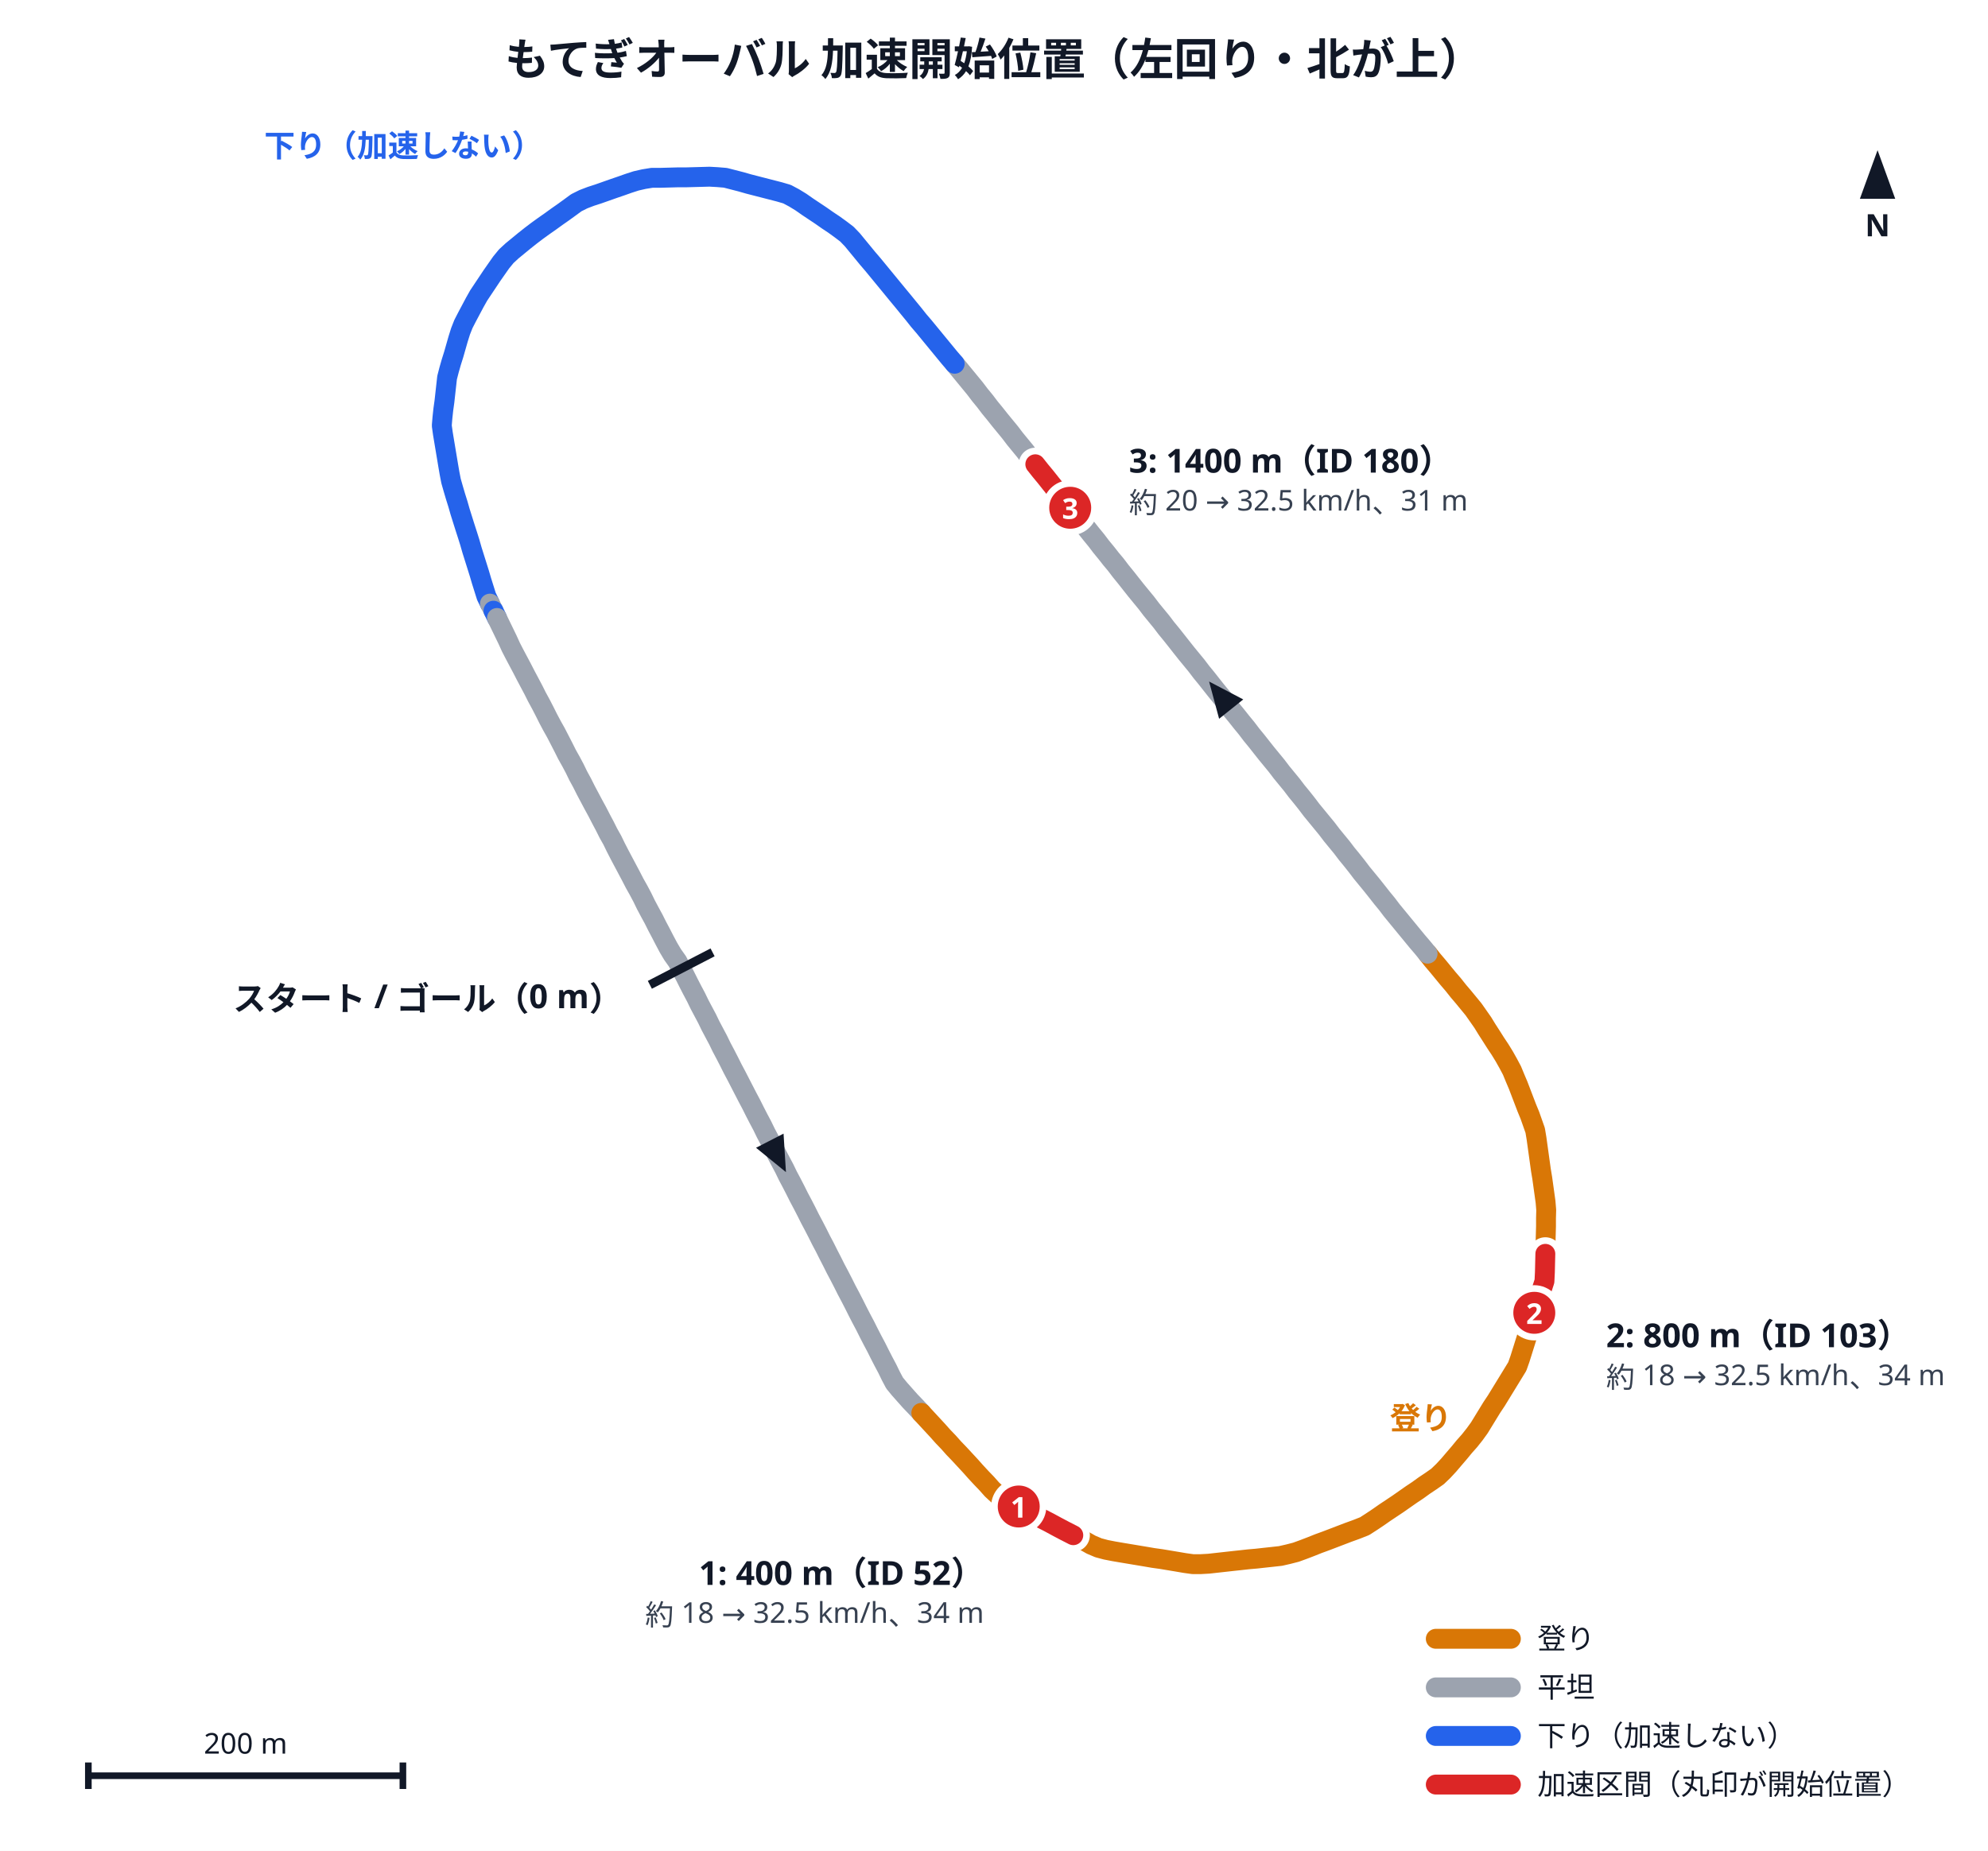
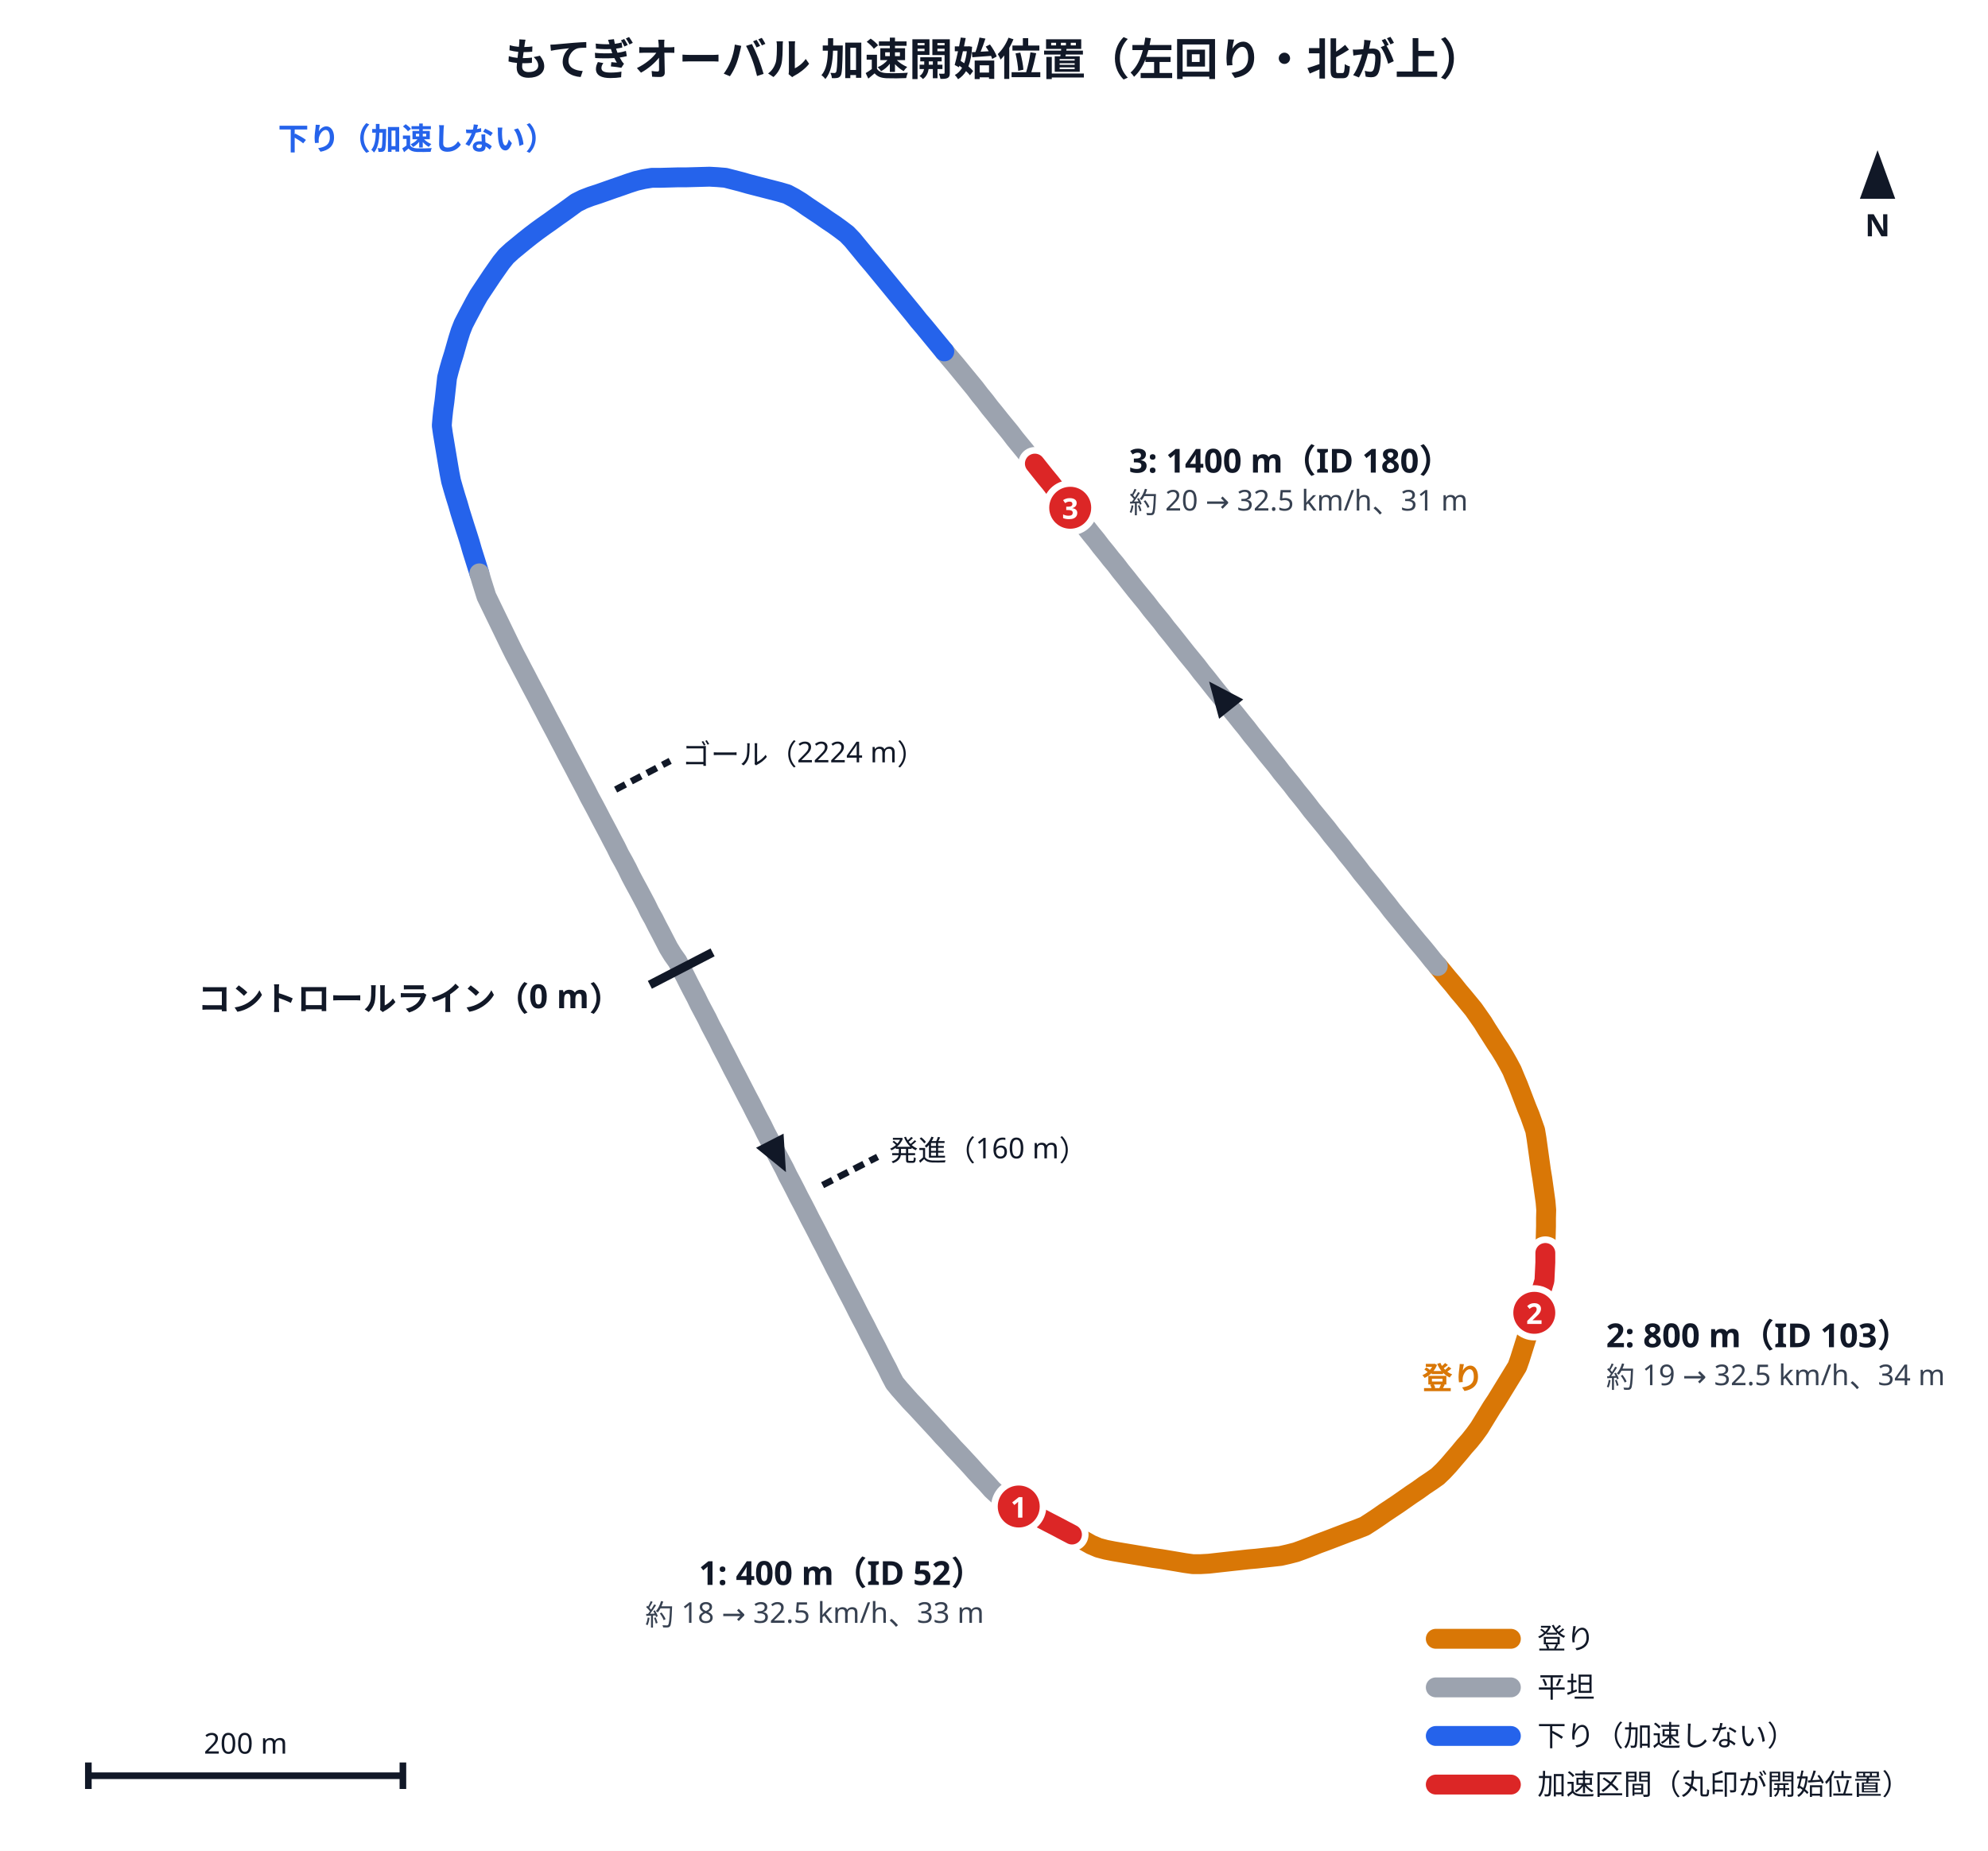
<svg xmlns="http://www.w3.org/2000/svg" viewBox="0 0 900 838" width="900" height="838" font-family="sans-serif">
  <rect width="100%" height="100%" fill="#ffffff" />
  <text x="450" y="34" text-anchor="middle" font-size="20" font-weight="bold" fill="#111827">もてぎオーバル 加速開始位置（左回り・北が上）</text>
-   <polyline points="308.4,438.6 310.1,441.8 311.7,445.0 313.4,448.3 315.1,451.5 316.7,454.8 318.4,458.0 320.1,461.2 321.7,464.5 323.4,467.7 325.1,470.9 326.7,474.2 328.4,477.4 330.1,480.7 331.7,483.9 333.4,487.1 335.1,490.4 336.7,493.5 338.4,496.8 340.1,500.0 341.7,503.2 343.4,506.5 345.1,509.7 346.7,513.0 348.4,516.2 350.1,519.4 351.7,522.7 353.4,525.9 355.1,529.1 356.7,532.4 358.4,535.6 360.1,538.9 361.7,542.1 363.4,545.3 365.1,548.6 366.7,551.8 368.4,555.0 370.1,558.3 371.7,561.5 373.4,564.7 375.0,567.9 376.7,571.2 378.3,574.4 380.0,577.6 381.7,580.9 383.3,584.1 385.0,587.3 386.7,590.6 388.3,593.8 390.0,597.1 391.7,600.3 393.3,603.5 395.0,606.8 396.7,610.0 398.3,613.2 400.0,616.5 401.7,619.7 403.3,623.0 405.0,626.2 407.3,629.0 409.7,631.7 412.1,634.4 414.6,637.0 417.1,639.7" fill="none" stroke="#9ca3af" stroke-width="9" stroke-linecap="round" stroke-linejoin="round" />
-   <polyline points="417.1,639.7 419.5,642.3 422.0,645.0 424.5,647.7 426.9,650.4 429.4,653.0 431.8,655.7 434.3,658.3 436.8,661.0 439.3,663.7 441.7,666.4 444.2,669.1 446.7,671.7 449.1,674.4 451.8,676.9 454.8,678.7 458.0,680.5 461.2,682.1 464.4,683.8 467.6,685.5 470.9,687.2 474.5,689.1 477.7,690.8 480.6,692.3 484.1,694.2 487.5,696.0 490.8,697.6 494.0,699.4 497.3,700.8 500.7,701.7 504.3,702.4 507.8,703.0 511.4,703.6 515.0,704.2 518.6,704.8 522.1,705.4 525.7,705.9 529.3,706.5 532.9,707.1 536.4,707.7 540.0,708.2 543.6,708.2 547.2,708.0 550.8,707.6 554.4,707.2 558.0,706.8 561.7,706.4 565.3,706.0 568.8,705.7 572.4,705.3 576.1,704.9 579.7,704.5 583.2,703.7 586.7,702.8 590.0,701.6 593.4,700.3 596.9,698.9 600.2,697.7 603.6,696.4 607.0,695.1 610.4,693.8 614.0,692.5 617.8,691.0 620.9,689.0 623.9,687.0 626.9,684.9 629.9,682.9 632.9,680.9 635.9,678.8 638.9,676.7 641.9,674.7 644.8,672.6 647.8,670.6 650.8,668.5 653.4,666.0 655.9,663.3 658.2,660.6 660.6,657.8 662.9,655.0 665.3,652.3 667.6,649.4 669.7,646.5 671.6,643.4 673.5,640.3 675.4,637.2 677.4,634.2 679.3,631.1 681.2,628.0 683.1,624.9 685.0,621.8 686.9,618.7 688.1,615.3 689.2,611.8 690.3,608.3 691.4,604.8 692.5,601.3 693.6,597.9 694.6,594.4 695.7,590.9 696.8,587.5 697.9,584.0 699.0,580.5 699.4,576.9 699.5,573.3 699.6,569.6 699.6,566.0 699.7,562.4 699.8,558.8 699.9,555.2 699.9,551.5 700.0,547.9 699.7,544.2 699.2,540.6 698.7,537.0 698.2,533.4 697.6,529.8 697.1,526.2 696.6,522.6 696.1,519.0 695.6,515.4 695.0,511.8 693.8,508.4 692.6,505.0 691.2,501.6 689.9,498.2 688.6,494.8 687.3,491.4 685.9,488.1 684.5,484.7 682.8,481.5 681.0,478.3 679.1,475.2 677.1,472.2 675.2,469.2 673.2,466.1 671.3,463.0 669.2,460.0 667.1,457.0 664.8,454.2 662.5,451.4 660.2,448.7 657.9,445.8 655.5,443.0 653.2,440.2 650.9,437.4 648.6,434.7 646.3,431.8" fill="none" stroke="#d97706" stroke-width="9" stroke-linecap="round" stroke-linejoin="round" />
-   <polyline points="646.3,431.8 644.0,429.0 641.6,426.2 639.3,423.4 637.0,420.6 634.7,417.8 632.4,415.0 630.1,412.2 627.9,409.3 625.6,406.5 623.4,403.7 621.1,400.8 618.8,398.0 616.5,395.2 614.3,392.3 612.0,389.4 609.7,386.6 607.5,383.7 605.2,380.9 602.9,378.1 600.7,375.2 598.4,372.4 596.1,369.6 593.8,366.8 591.6,363.9 589.3,361.0 587.0,358.2 584.8,355.3 582.5,352.5 580.2,349.7 578.0,346.8 575.7,344.0 573.4,341.2 571.1,338.3 568.9,335.5 566.6,332.7 564.4,329.8 562.1,327.0 559.8,324.1 557.5,321.3 555.3,318.4 553.0,315.6 550.7,312.8 548.4,309.9 546.2,307.1 543.9,304.3 541.7,301.4 539.4,298.6 537.1,295.8 534.8,292.9 532.6,290.1 530.3,287.2 528.0,284.4 525.8,281.5 523.5,278.7 521.2,275.9 519.0,273.0 516.7,270.2 514.4,267.4 512.1,264.5 509.9,261.7 507.3,258.5 505.1,255.6 503.0,253.1 500.8,250.3 498.5,247.5 496.3,244.6 494.0,241.8 491.7,238.9 489.1,235.7 486.7,232.7 484.5,229.9 482.2,227.1 480.0,224.2 477.7,221.4 475.4,218.5 473.1,215.7 470.8,212.8 468.6,210.0 466.3,207.2 464.1,204.3 461.8,201.5 459.5,198.7 457.3,195.8 455.0,193.0 452.7,190.2 450.4,187.3 448.1,184.5 445.9,181.6 443.6,178.8 441.4,175.9 439.1,173.1 436.8,170.3 434.5,167.5 432.2,164.7" fill="none" stroke="#9ca3af" stroke-width="9" stroke-linecap="round" stroke-linejoin="round" />
-   <polyline points="432.2,164.7 429.8,161.9 427.5,159.1 425.2,156.3 422.9,153.5 420.6,150.7 418.3,147.9 415.9,145.1 413.6,142.2 411.3,139.4 409.1,136.7 406.7,133.8 404.4,131.0 402.1,128.2 399.8,125.4 397.5,122.6 395.2,119.8 392.8,117.0 390.5,114.2 388.2,111.4 385.9,108.6 383.4,106.0 380.5,103.8 377.6,101.7 374.6,99.7 371.6,97.6 368.6,95.6 365.6,93.6 362.6,91.5 359.5,89.6 356.3,87.9 352.9,86.9 349.4,86.0 345.9,85.1 342.4,84.2 338.9,83.3 335.4,82.3 331.9,81.4 328.4,80.5 324.8,80.2 321.2,80.0 317.6,80.1 313.9,80.2 310.3,80.3 306.6,80.3 303.0,80.4 299.3,80.5 295.2,80.5 291.5,81.1 288.0,81.9 284.6,83.0 281.2,84.2 277.7,85.4 274.3,86.6 270.9,87.8 267.5,88.9 264.1,90.2 260.9,91.8 257.9,94.0 255.0,96.1 252.0,98.2 249.1,100.3 246.1,102.4 243.2,104.5 240.3,106.7 237.4,109.0 234.6,111.3 231.8,113.6 229.2,116.0 226.9,118.8 224.8,121.8 222.7,124.8 220.7,127.8 218.7,130.8 216.7,133.8 214.9,137.0 213.2,140.2 211.5,143.4 209.8,146.7 208.5,150.0 207.4,153.5 206.4,157.0 205.4,160.5 204.3,164.0 203.3,167.5 202.4,171.0 202.0,174.6 201.6,178.2 201.2,181.8 200.7,185.4 200.3,189.1 200.0,192.7 200.5,196.3 201.1,199.9 201.7,203.5 202.3,207.1 202.9,210.7 203.5,214.2 204.2,217.8 205.2,221.3 206.2,224.7 207.3,228.2 208.3,231.7 209.4,235.2 210.5,238.7 211.6,242.1 212.7,245.6 213.7,249.1 214.8,252.6 215.9,256.1 217.0,259.6 218.0,263.0 219.1,266.5 220.2,270.0 221.8,273.3" fill="none" stroke="#2563eb" stroke-width="9" stroke-linecap="round" stroke-linejoin="round" />
-   <polyline points="221.8,273.3 223.4,276.5" fill="none" stroke="#9ca3af" stroke-width="9" stroke-linecap="round" stroke-linejoin="round" />
-   <polyline points="223.4,276.5 225.0,279.8" fill="none" stroke="#2563eb" stroke-width="9" stroke-linecap="round" stroke-linejoin="round" />
-   <polyline points="225.0,279.8 226.6,283.1 228.2,286.4 229.8,289.7 231.3,293.0 233.0,296.3 234.7,299.5 236.4,302.7 238.1,306.0 239.8,309.2 241.5,312.4 243.1,315.6 244.9,318.9 246.6,322.2 248.2,325.4 249.9,328.6 251.7,331.8 253.4,335.1 255.1,338.4 256.7,341.6 258.5,344.8 260.2,348.0 261.8,351.3 263.6,354.6 265.2,357.8 266.9,361.0 268.6,364.2 270.4,367.5 272.1,370.8 273.8,374.0 275.4,377.2 277.2,380.4 278.8,383.7 280.5,387.0 282.2,390.2 283.9,393.4 285.6,396.6 287.3,399.9 289.1,403.1 290.8,406.3 292.4,409.6 294.1,412.8 295.9,416.1 297.5,419.3 299.2,422.5 300.9,425.8 302.6,429.0 304.5,432.2 306.7,435.3 308.4,438.6" fill="none" stroke="#9ca3af" stroke-width="9" stroke-linecap="round" stroke-linejoin="round" />
-   <text x="629.2" y="642.2" text-anchor="start" dominant-baseline="middle" font-size="14" font-weight="bold" fill="#d97706" stroke="#ffffff" stroke-width="4" paint-order="stroke">登り</text>
-   <text x="245.6" y="66.1" text-anchor="end" dominant-baseline="middle" font-size="14" font-weight="bold" fill="#2563eb" stroke="#ffffff" stroke-width="4" paint-order="stroke">下り（加速しない）</text>
+   <polyline points="308.4,438.6 310.1,441.8 311.7,445.0 313.4,448.3 315.1,451.5 316.7,454.8 318.4,458.0 320.1,461.2 321.7,464.5 323.4,467.7 325.1,470.9 326.7,474.2 328.4,477.4 330.1,480.7 331.7,483.9 333.4,487.1 335.1,490.4 336.7,493.5 338.4,496.8 340.1,500.0 341.7,503.2 343.4,506.5 345.1,509.7 346.7,513.0 348.4,516.2 350.1,519.4 351.7,522.7 353.4,525.9 355.1,529.1 356.7,532.4 358.4,535.6 360.1,538.9 361.7,542.1 363.4,545.3 365.1,548.6 366.7,551.8 368.4,555.0 370.1,558.3 371.7,561.5 373.4,564.7 375.0,567.9 376.7,571.2 378.3,574.4 380.0,577.6 381.7,580.9 383.3,584.1 385.0,587.3 386.7,590.6 388.3,593.8 390.0,597.1 391.7,600.3 393.3,603.5 395.0,606.8 396.7,610.0 398.3,613.2 400.0,616.5 401.7,619.7 403.3,623.0 405.0,626.2 407.3,629.0 409.7,631.7 412.1,634.4 414.6,637.0 417.1,639.7 419.5,642.3 422.0,645.0 424.5,647.7 426.9,650.4 429.4,653.0 431.8,655.7 434.3,658.3 436.8,661.0 439.3,663.7 441.7,666.4 444.2,669.1 446.7,671.7 449.1,674.4 451.8,676.9 454.8,678.7 458.0,680.5 461.2,682.1 464.4,683.8 467.6,685.5 470.9,687.2 474.5,689.1" fill="none" stroke="#9ca3af" stroke-width="9" stroke-linecap="round" stroke-linejoin="round" />
+   <polyline points="474.5,689.1 477.7,690.8 480.6,692.3 484.1,694.2 487.5,696.0 490.8,697.6 494.0,699.4 497.3,700.8 500.7,701.7 504.3,702.4 507.8,703.0 511.4,703.6 515.0,704.2 518.6,704.8 522.1,705.4 525.7,705.9 529.3,706.5 532.9,707.1 536.4,707.7 540.0,708.2 543.6,708.2 547.2,708.0 550.8,707.6 554.4,707.2 558.0,706.8 561.7,706.4 565.3,706.0 568.8,705.7 572.4,705.3 576.1,704.9 579.7,704.5 583.2,703.7 586.7,702.8 590.0,701.6 593.4,700.3 596.9,698.9 600.2,697.7 603.6,696.4 607.0,695.1 610.4,693.8 614.0,692.5 617.8,691.0 620.9,689.0 623.9,687.0 626.9,684.9 629.9,682.9 632.9,680.9 635.9,678.8 638.9,676.7 641.9,674.7 644.8,672.6 647.8,670.6 650.8,668.5 653.4,666.0 655.9,663.3 658.2,660.6 660.6,657.8 662.9,655.0 665.3,652.3 667.6,649.4 669.7,646.5 671.6,643.4 673.5,640.3 675.4,637.2 677.4,634.2 679.3,631.1 681.2,628.0 683.1,624.9 685.0,621.8 686.9,618.7 688.1,615.3 689.2,611.8 690.3,608.3 691.4,604.8 692.5,601.3 693.6,597.9 694.6,594.4 695.7,590.9 696.8,587.5 697.9,584.0 699.0,580.5 699.4,576.9 699.5,573.3 699.6,569.6 699.6,566.0 699.7,562.4 699.8,558.8 699.9,555.2 699.9,551.5 700.0,547.9 699.7,544.2 699.2,540.6 698.7,537.0 698.2,533.4 697.6,529.8 697.1,526.2 696.6,522.6 696.1,519.0 695.6,515.4 695.0,511.8 693.8,508.4 692.6,505.0 691.2,501.6 689.9,498.2 688.6,494.8 687.3,491.4 685.9,488.1 684.5,484.7 682.8,481.5 681.0,478.3 679.1,475.2 677.1,472.2 675.2,469.2 673.2,466.1 671.3,463.0 669.2,460.0 667.1,457.0 664.8,454.2 662.5,451.4 660.2,448.7 657.9,445.8 655.5,443.0 653.2,440.2 650.9,437.4" fill="none" stroke="#d97706" stroke-width="9" stroke-linecap="round" stroke-linejoin="round" />
+   <polyline points="650.9,437.4 648.6,434.7 646.3,431.8 644.0,429.0 641.6,426.2 639.3,423.4 637.0,420.6 634.7,417.8 632.4,415.0 630.1,412.2 627.9,409.3 625.6,406.5 623.4,403.7 621.1,400.8 618.8,398.0 616.5,395.2 614.3,392.3 612.0,389.4 609.7,386.6 607.5,383.7 605.2,380.9 602.9,378.1 600.7,375.2 598.4,372.4 596.1,369.6 593.8,366.8 591.6,363.9 589.3,361.0 587.0,358.2 584.8,355.3 582.5,352.5 580.2,349.7 578.0,346.8 575.7,344.0 573.4,341.2 571.1,338.3 568.9,335.5 566.6,332.7 564.4,329.8 562.1,327.0 559.8,324.1 557.5,321.3 555.3,318.4 553.0,315.6 550.7,312.8 548.4,309.9 546.2,307.1 543.9,304.3 541.7,301.4 539.4,298.6 537.1,295.8 534.8,292.9 532.6,290.1 530.3,287.2 528.0,284.4 525.8,281.5 523.5,278.7 521.2,275.9 519.0,273.0 516.7,270.2 514.4,267.4 512.1,264.5 509.9,261.7 507.3,258.5 505.1,255.6 503.0,253.1 500.8,250.3 498.5,247.5 496.3,244.6 494.0,241.8 491.7,238.9 489.1,235.7 486.7,232.7 484.5,229.9 482.2,227.1 480.0,224.2 477.7,221.4 475.4,218.5 473.1,215.7 470.8,212.8 468.6,210.0 466.3,207.2 464.1,204.3 461.8,201.5 459.5,198.7 457.3,195.8 455.0,193.0 452.7,190.2 450.4,187.3 448.1,184.5 445.9,181.6 443.6,178.8 441.4,175.9 439.1,173.1 436.8,170.3 434.5,167.5 432.2,164.7 429.8,161.9 427.5,159.1" fill="none" stroke="#9ca3af" stroke-width="9" stroke-linecap="round" stroke-linejoin="round" />
+   <polyline points="427.5,159.1 425.2,156.3 422.9,153.5 420.6,150.7 418.3,147.9 415.9,145.1 413.6,142.2 411.3,139.4 409.1,136.7 406.7,133.8 404.4,131.0 402.1,128.2 399.8,125.4 397.5,122.6 395.2,119.8 392.8,117.0 390.5,114.2 388.2,111.4 385.9,108.6 383.4,106.0 380.5,103.8 377.6,101.7 374.6,99.7 371.6,97.6 368.6,95.6 365.6,93.6 362.6,91.5 359.5,89.6 356.3,87.9 352.9,86.9 349.4,86.0 345.9,85.1 342.4,84.2 338.9,83.3 335.4,82.3 331.9,81.4 328.4,80.5 324.8,80.2 321.2,80.0 317.6,80.1 313.9,80.2 310.3,80.3 306.6,80.3 303.0,80.4 299.3,80.5 295.2,80.5 291.5,81.1 288.0,81.9 284.6,83.0 281.2,84.2 277.7,85.4 274.3,86.6 270.9,87.8 267.5,88.9 264.1,90.2 260.9,91.8 257.9,94.0 255.0,96.1 252.0,98.2 249.1,100.3 246.1,102.4 243.2,104.5 240.3,106.7 237.4,109.0 234.6,111.3 231.8,113.6 229.2,116.0 226.9,118.8 224.8,121.8 222.7,124.8 220.7,127.8 218.7,130.8 216.7,133.8 214.9,137.0 213.2,140.2 211.5,143.4 209.8,146.7 208.5,150.0 207.4,153.5 206.4,157.0 205.4,160.5 204.3,164.0 203.3,167.5 202.4,171.0 202.0,174.6 201.6,178.2 201.2,181.8 200.7,185.4 200.3,189.1 200.0,192.7 200.5,196.3 201.1,199.9 201.7,203.5 202.3,207.1 202.9,210.7 203.5,214.2 204.2,217.8 205.2,221.3 206.2,224.7 207.3,228.2 208.3,231.7 209.4,235.2 210.5,238.7 211.6,242.1 212.7,245.6 213.7,249.1 214.8,252.6 215.9,256.1 217.0,259.6" fill="none" stroke="#2563eb" stroke-width="9" stroke-linecap="round" stroke-linejoin="round" />
+   <polyline points="217.0,259.6 218.0,263.0 219.1,266.5 220.2,270.0 221.8,273.3 223.4,276.6 225.0,279.9 226.6,283.2 228.2,286.5 229.8,289.8 231.4,293.1 233.0,296.3 234.7,299.5 236.4,302.8 238.1,306.0 239.8,309.3 241.5,312.5 243.2,315.7 244.9,319.0 246.6,322.2 248.3,325.5 250.0,328.7 251.7,331.9 253.4,335.2 255.1,338.4 256.8,341.7 258.5,344.9 260.2,348.1 261.9,351.4 263.6,354.6 265.3,357.8 266.9,361.0 268.7,364.3 270.4,367.5 272.1,370.8 273.8,374.0 275.5,377.2 277.2,380.5 278.9,383.7 280.5,387.0 282.3,390.2 284.0,393.4 285.6,396.7 287.3,399.9 289.1,403.2 290.8,406.4 292.5,409.6 294.1,412.9 295.9,416.1 297.5,419.3 299.2,422.5 300.9,425.8 302.6,429.1 304.5,432.2 306.7,435.3 308.4,438.6" fill="none" stroke="#9ca3af" stroke-width="9" stroke-linecap="round" stroke-linejoin="round" />
+   <text x="643.7" y="624.0" text-anchor="start" dominant-baseline="middle" font-size="14" font-weight="bold" fill="#d97706" stroke="#ffffff" stroke-width="4" paint-order="stroke">登り</text>
+   <text x="251.8" y="62.9" text-anchor="end" dominant-baseline="middle" font-size="14" font-weight="bold" fill="#2563eb" stroke="#ffffff" stroke-width="4" paint-order="stroke">下り（加速しない）</text>
  <polygon points="9,0 -7,-7 -7,7" fill="#111827" transform="translate(351.7,522.7) rotate(62.8)" />
  <polygon points="9,0 -7,-7 -7,7" fill="#111827" transform="translate(553.0,315.6) rotate(-128.7)" />
  <line x1="322.6" y1="431.2" x2="294.2" y2="445.9" stroke="#111827" stroke-width="4" />
-   <text x="281.7" y="452.3" text-anchor="end" dominant-baseline="middle" font-size="15" font-weight="bold" fill="#111827" stroke="#ffffff" stroke-width="4" paint-order="stroke">スタート / ゴール（0 m）</text>
-   <polyline points="463.5,683.3 467.2,685.2 470.8,687.2 474.9,689.3 478.4,691.2 481.8,693.0 485.9,695.1" fill="none" stroke="#ffffff" stroke-width="15" stroke-linecap="round" stroke-linejoin="round" />
-   <polyline points="463.5,683.3 467.2,685.2 470.8,687.2 474.9,689.3 478.4,691.2 481.8,693.0 485.9,695.1" fill="none" stroke="#dc2626" stroke-width="9" stroke-linecap="round" stroke-linejoin="round" />
-   <polyline points="695.4,591.9 696.7,588.0 697.9,584.1 699.2,580.1 699.4,576.0 699.5,571.8 699.6,567.7" fill="none" stroke="#ffffff" stroke-width="15" stroke-linecap="round" stroke-linejoin="round" />
-   <polyline points="695.4,591.9 696.7,588.0 697.9,584.1 699.2,580.1 699.4,576.0 699.5,571.8 699.6,567.7" fill="none" stroke="#dc2626" stroke-width="9" stroke-linecap="round" stroke-linejoin="round" />
-   <polyline points="482.7,227.7 480.4,224.8 478.1,221.9 475.7,218.9 473.4,216.0 471.0,213.1 468.7,210.2" fill="none" stroke="#ffffff" stroke-width="15" stroke-linecap="round" stroke-linejoin="round" />
-   <polyline points="482.7,227.7 480.4,224.8 478.1,221.9 475.7,218.9 473.4,216.0 471.0,213.1 468.7,210.2" fill="none" stroke="#dc2626" stroke-width="9" stroke-linecap="round" stroke-linejoin="round" />
+   <text x="281.7" y="452.3" text-anchor="end" dominant-baseline="middle" font-size="15" font-weight="bold" fill="#111827" stroke="#ffffff" stroke-width="4" paint-order="stroke">コントロールライン（0 m）</text>
+   <line x1="372.4" y1="536.6" x2="397.3" y2="523.8" stroke="#111827" stroke-width="3" stroke-dasharray="5 3" />
+   <text x="402.6" y="521.0" text-anchor="start" dominant-baseline="middle" font-size="13" font-weight="normal" fill="#111827" stroke="#ffffff" stroke-width="4" paint-order="stroke">発進（160 m）</text>
+   <line x1="278.7" y1="357.5" x2="303.4" y2="344.5" stroke="#111827" stroke-width="3" stroke-dasharray="5 3" />
+   <text x="308.8" y="341.7" text-anchor="start" dominant-baseline="middle" font-size="13" font-weight="normal" fill="#111827" stroke="#ffffff" stroke-width="4" paint-order="stroke">ゴール（2224 m）</text>
+   <polyline points="463.5,683.3 467.1,685.2 470.6,687.1 474.6,689.2 478.1,691.0 481.3,692.7 485.3,694.8" fill="none" stroke="#ffffff" stroke-width="15" stroke-linecap="round" stroke-linejoin="round" />
+   <polyline points="463.5,683.3 467.1,685.2 470.6,687.1 474.6,689.2 478.1,691.0 481.3,692.7 485.3,694.8" fill="none" stroke="#dc2626" stroke-width="9" stroke-linecap="round" stroke-linejoin="round" />
+   <polyline points="695.5,591.7 696.8,587.8 698.0,583.8 699.2,579.8 699.4,575.6 699.6,571.5 699.6,567.3" fill="none" stroke="#ffffff" stroke-width="15" stroke-linecap="round" stroke-linejoin="round" />
+   <polyline points="695.5,591.7 696.8,587.8 698.0,583.8 699.2,579.8 699.4,575.6 699.6,571.5 699.6,567.3" fill="none" stroke="#dc2626" stroke-width="9" stroke-linecap="round" stroke-linejoin="round" />
+   <polyline points="482.7,227.6 480.3,224.7 477.9,221.7 475.6,218.7 473.2,215.8 470.8,212.8 468.5,209.9" fill="none" stroke="#ffffff" stroke-width="15" stroke-linecap="round" stroke-linejoin="round" />
+   <polyline points="482.7,227.6 480.3,224.7 477.9,221.7 475.6,218.7 473.2,215.8 470.8,212.8 468.5,209.9" fill="none" stroke="#dc2626" stroke-width="9" stroke-linecap="round" stroke-linejoin="round" />
  <circle cx="461.2" cy="682.1" r="11" fill="#dc2626" stroke="#ffffff" stroke-width="3" />
  <text x="461.2" y="682.1" text-anchor="middle" dominant-baseline="central" font-size="13" font-weight="bold" fill="#ffffff">1</text>
  <text x="445.5" y="712.3" text-anchor="end" dominant-baseline="middle" font-size="15" font-weight="bold" fill="#111827" stroke="#ffffff" stroke-width="4" paint-order="stroke">1: 400 m（ID 52）</text>
-   <text x="445.5" y="731.3" text-anchor="end" dominant-baseline="middle" font-size="13" fill="#374151" stroke="#ffffff" stroke-width="4" paint-order="stroke">約 18 → 32.5 km/h、34 m</text>
+   <text x="445.5" y="731.3" text-anchor="end" dominant-baseline="middle" font-size="13" fill="#374151" stroke="#ffffff" stroke-width="4" paint-order="stroke">約 18 → 32.5 km/h、33 m</text>
  <circle cx="694.6" cy="594.4" r="11" fill="#dc2626" stroke="#ffffff" stroke-width="3" />
  <text x="694.6" y="594.4" text-anchor="middle" dominant-baseline="central" font-size="13" font-weight="bold" fill="#ffffff">2</text>
  <text x="727.1" y="604.7" text-anchor="start" dominant-baseline="middle" font-size="15" font-weight="bold" fill="#111827" stroke="#ffffff" stroke-width="4" paint-order="stroke">2: 800 m（ID 103）</text>
-   <text x="727.1" y="623.7" text-anchor="start" dominant-baseline="middle" font-size="13" fill="#374151" stroke="#ffffff" stroke-width="4" paint-order="stroke">約 18 → 32.5 km/h、34 m</text>
+   <text x="727.1" y="623.7" text-anchor="start" dominant-baseline="middle" font-size="13" fill="#374151" stroke="#ffffff" stroke-width="4" paint-order="stroke">約 19 → 32.5 km/h、34 m</text>
  <circle cx="484.5" cy="229.9" r="11" fill="#dc2626" stroke="#ffffff" stroke-width="3" />
  <text x="484.5" y="229.9" text-anchor="middle" dominant-baseline="central" font-size="13" font-weight="bold" fill="#ffffff">3</text>
  <text x="511.1" y="208.7" text-anchor="start" dominant-baseline="middle" font-size="15" font-weight="bold" fill="#111827" stroke="#ffffff" stroke-width="4" paint-order="stroke">3: 1400 m（ID 180）</text>
  <text x="511.1" y="227.7" text-anchor="start" dominant-baseline="middle" font-size="13" fill="#374151" stroke="#ffffff" stroke-width="4" paint-order="stroke">約 20 → 32.5 km/h、31 m</text>
  <polygon points="850,68 842,90 858,90" fill="#111827" />
  <text x="850" y="107" text-anchor="middle" font-size="14" font-weight="bold" fill="#111827">N</text>
  <line x1="40" y1="804" x2="182.4" y2="804" stroke="#111827" stroke-width="3" />
  <line x1="40.0" y1="798" x2="40.0" y2="810" stroke="#111827" stroke-width="3" />
  <line x1="182.4" y1="798" x2="182.4" y2="810" stroke="#111827" stroke-width="3" />
  <text x="111.2" y="794" text-anchor="middle" font-size="13" fill="#111827">200 m</text>
  <line x1="650" y1="742" x2="684" y2="742" stroke="#d97706" stroke-width="9" stroke-linecap="round" />
  <text x="696" y="742" dominant-baseline="middle" font-size="13" fill="#111827">登り</text>
  <line x1="650" y1="764" x2="684" y2="764" stroke="#9ca3af" stroke-width="9" stroke-linecap="round" />
  <text x="696" y="764" dominant-baseline="middle" font-size="13" fill="#111827">平坦</text>
  <line x1="650" y1="786" x2="684" y2="786" stroke="#2563eb" stroke-width="9" stroke-linecap="round" />
  <text x="696" y="786" dominant-baseline="middle" font-size="13" fill="#111827">下り（加速しない）</text>
  <line x1="650" y1="808" x2="684" y2="808" stroke="#dc2626" stroke-width="9" stroke-linecap="round" />
  <text x="696" y="808" dominant-baseline="middle" font-size="13" fill="#111827">加速区間（丸印が開始位置）</text>
</svg>
